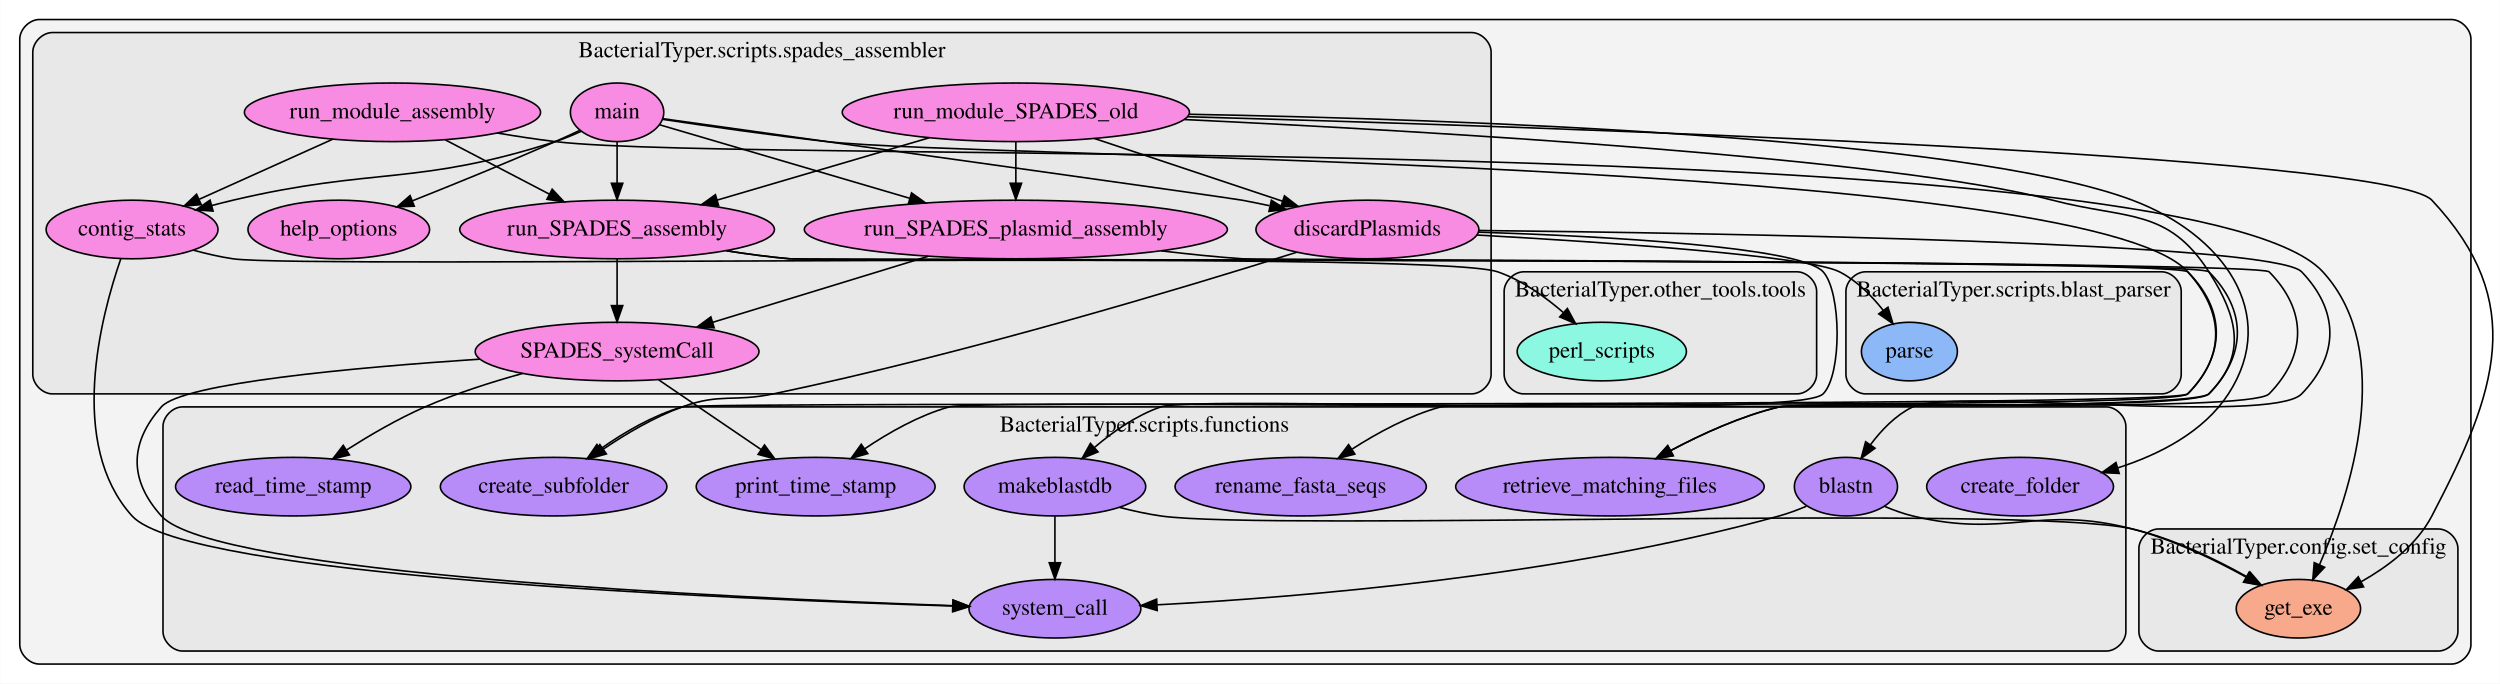
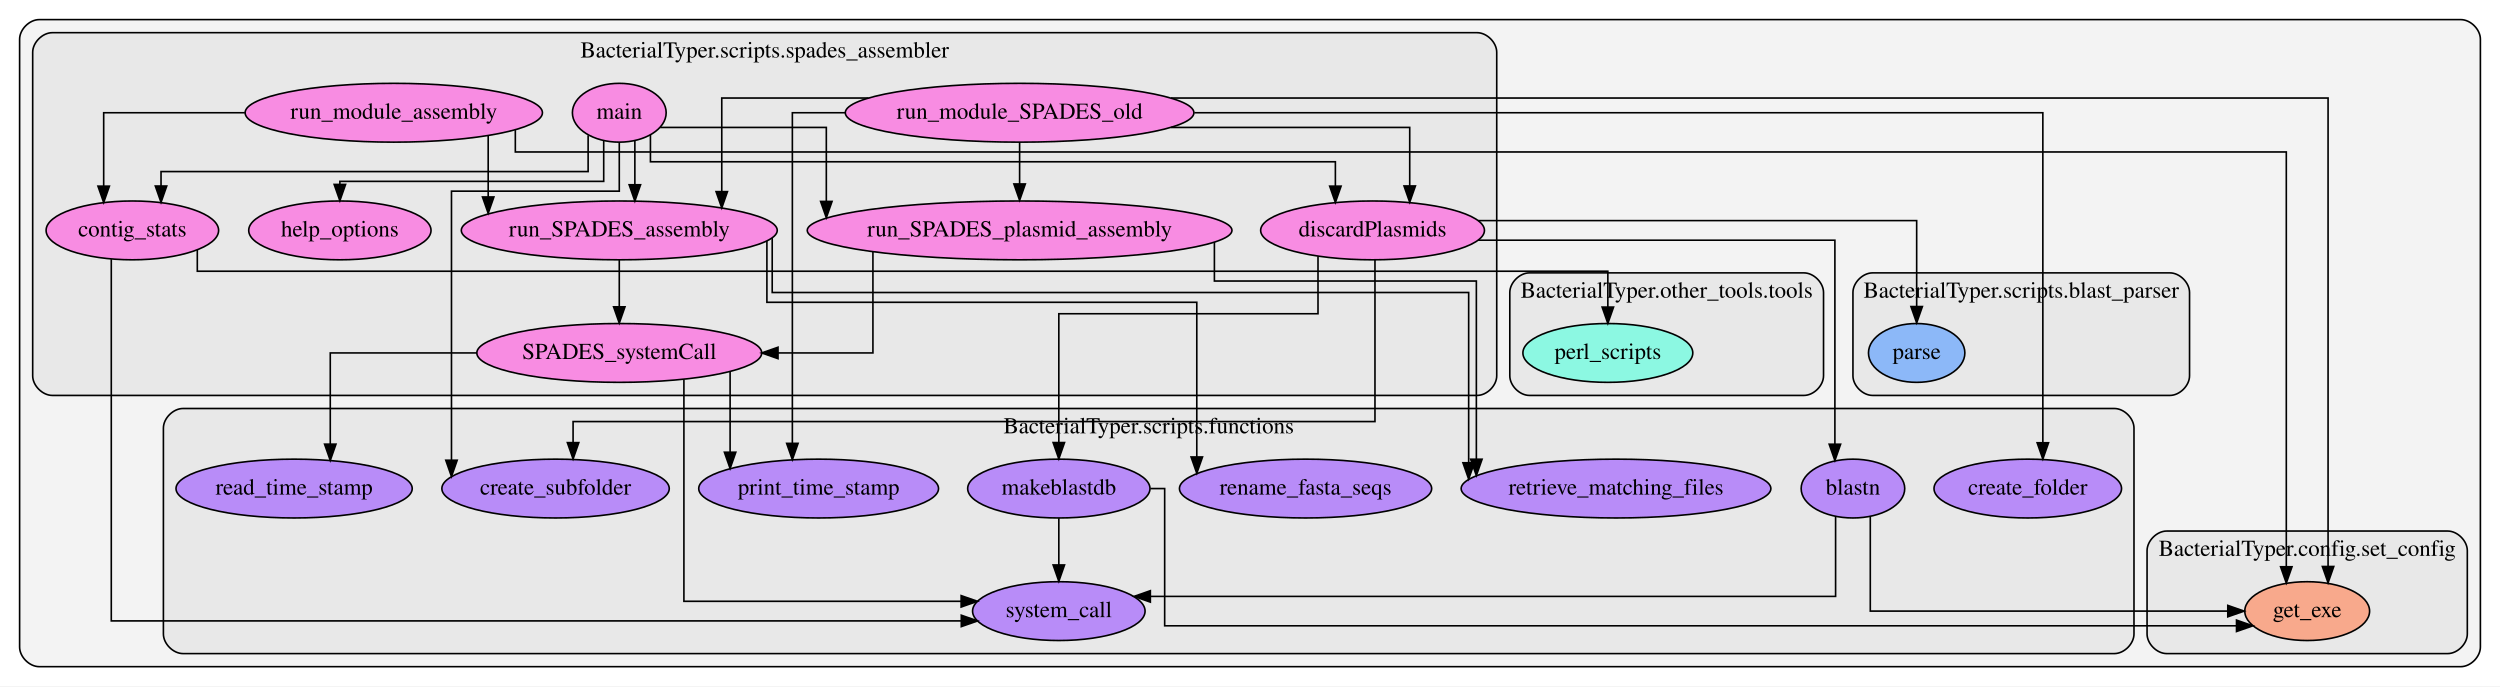
- <svg xmlns="http://www.w3.org/2000/svg" width="1536pt" height="420pt" viewBox="0.00 0.00 1535.72 420.00">
+ <svg xmlns="http://www.w3.org/2000/svg" width="1530pt" height="420pt" viewBox="0.00 0.00 1530.00 420.00">
  <g id="graph0" class="graph" transform="scale(1 1) rotate(0) translate(4 416)">
-     <polygon fill="#ffffff" stroke="transparent" points="-4,4 -4,-416 1531.72,-416 1531.72,4 -4,4" />
+     <polygon fill="#ffffff" stroke="transparent" points="-4,4 -4,-416 1526,-416 1526,4 -4,4" />
    <g id="clust1" class="cluster">
      <path fill="#808080" fill-opacity="0.094" stroke="#000000" d="M20,-8C20,-8 1502,-8 1502,-8 1508,-8 1514,-14 1514,-20 1514,-20 1514,-392 1514,-392 1514,-398 1508,-404 1502,-404 1502,-404 20,-404 20,-404 14,-404 8,-398 8,-392 8,-392 8,-20 8,-20 8,-14 14,-8 20,-8" />
    </g>
    <g id="clust2" class="cluster">
      <path fill="#808080" fill-opacity="0.094" stroke="#000000" d="M1322,-16C1322,-16 1494,-16 1494,-16 1500,-16 1506,-22 1506,-28 1506,-28 1506,-79 1506,-79 1506,-85 1500,-91 1494,-91 1494,-91 1322,-91 1322,-91 1316,-91 1310,-85 1310,-79 1310,-79 1310,-28 1310,-28 1310,-22 1316,-16 1322,-16" />
      <text text-anchor="middle" x="1408" y="-75.8" font-family="Times,serif" font-size="14.00" fill="#000000">BacterialTyper.config.set_config</text>
    </g>
    <g id="clust3" class="cluster">
      <path fill="#808080" fill-opacity="0.094" stroke="#000000" d="M932,-174C932,-174 1100,-174 1100,-174 1106,-174 1112,-180 1112,-186 1112,-186 1112,-237 1112,-237 1112,-243 1106,-249 1100,-249 1100,-249 932,-249 932,-249 926,-249 920,-243 920,-237 920,-237 920,-186 920,-186 920,-180 926,-174 932,-174" />
      <text text-anchor="middle" x="1016" y="-233.8" font-family="Times,serif" font-size="14.00" fill="#000000">BacterialTyper.other_tools.tools</text>
    </g>
    <g id="clust4" class="cluster">
      <path fill="#808080" fill-opacity="0.094" stroke="#000000" d="M1142,-174C1142,-174 1324,-174 1324,-174 1330,-174 1336,-180 1336,-186 1336,-186 1336,-237 1336,-237 1336,-243 1330,-249 1324,-249 1324,-249 1142,-249 1142,-249 1136,-249 1130,-243 1130,-237 1130,-237 1130,-186 1130,-186 1130,-180 1136,-174 1142,-174" />
      <text text-anchor="middle" x="1233" y="-233.8" font-family="Times,serif" font-size="14.00" fill="#000000">BacterialTyper.scripts.blast_parser</text>
    </g>
    <g id="clust5" class="cluster">
      <path fill="#808080" fill-opacity="0.094" stroke="#000000" d="M108,-16C108,-16 1290,-16 1290,-16 1296,-16 1302,-22 1302,-28 1302,-28 1302,-154 1302,-154 1302,-160 1296,-166 1290,-166 1290,-166 108,-166 108,-166 102,-166 96,-160 96,-154 96,-154 96,-28 96,-28 96,-22 102,-16 108,-16" />
      <text text-anchor="middle" x="699" y="-150.8" font-family="Times,serif" font-size="14.00" fill="#000000">BacterialTyper.scripts.functions</text>
    </g>
    <g id="clust6" class="cluster">
      <path fill="#808080" fill-opacity="0.094" stroke="#000000" d="M28,-174C28,-174 900,-174 900,-174 906,-174 912,-180 912,-186 912,-186 912,-384 912,-384 912,-390 906,-396 900,-396 900,-396 28,-396 28,-396 22,-396 16,-390 16,-384 16,-384 16,-186 16,-186 16,-180 22,-174 28,-174" />
      <text text-anchor="middle" x="464" y="-380.8" font-family="Times,serif" font-size="14.00" fill="#000000">BacterialTyper.scripts.spades_assembler</text>
    </g>
    <g id="node1" class="node">
      <ellipse fill="#ff8e65" fill-opacity="0.698" stroke="#000000" cx="1408" cy="-42" rx="38.194" ry="18" />
      <text text-anchor="middle" x="1408" y="-38.3" font-family="Times,serif" font-size="14.00" fill="#000000">get_exe</text>
    </g>
    <g id="node2" class="node">
      <ellipse fill="#65ffe0" fill-opacity="0.698" stroke="#000000" cx="980" cy="-200" rx="51.991" ry="18" />
      <text text-anchor="middle" x="980" y="-196.3" font-family="Times,serif" font-size="14.00" fill="#000000">perl_scripts</text>
    </g>
    <g id="node3" class="node">
      <ellipse fill="#65a3ff" fill-opacity="0.698" stroke="#000000" cx="1169" cy="-200" rx="29.497" ry="18" />
      <text text-anchor="middle" x="1169" y="-196.3" font-family="Times,serif" font-size="14.00" fill="#000000">parse</text>
    </g>
    <g id="node4" class="node">
      <ellipse fill="#a365ff" fill-opacity="0.698" stroke="#000000" cx="1130" cy="-117" rx="31.695" ry="18" />
      <text text-anchor="middle" x="1130" y="-113.3" font-family="Times,serif" font-size="14.00" fill="#000000">blastn</text>
    </g>
    <g id="edge4" class="edge">
-       <path fill="none" stroke="#000000" d="M1153.786,-104.87C1159.309,-102.533 1165.256,-100.384 1171,-99 1229.433,-84.921 1247.816,-106.075 1306,-91 1330.627,-84.62 1356.437,-72.157 1375.934,-61.397" />
-       <polygon fill="#000000" stroke="#000000" points="1377.71,-64.414 1384.691,-56.444 1374.264,-58.32 1377.71,-64.414" />
+       <path fill="none" stroke="#000000" d="M1140.616,-99.981C1140.616,-77.853 1140.616,-42 1140.616,-42 1140.616,-42 1359.406,-42 1359.406,-42" />
+       <polygon fill="#000000" stroke="#000000" points="1359.406,-45.5 1369.406,-42 1359.406,-38.5 1359.406,-45.5" />
    </g>
    <g id="node12" class="node">
      <ellipse fill="#a365ff" fill-opacity="0.698" stroke="#000000" cx="644" cy="-42" rx="52.791" ry="18" />
      <text text-anchor="middle" x="644" y="-38.3" font-family="Times,serif" font-size="14.00" fill="#000000">system_call</text>
    </g>
    <g id="edge3" class="edge">
-       <path fill="none" stroke="#000000" d="M1105.702,-104.974C1100.308,-102.69 1094.543,-100.537 1089,-99 955.978,-62.107 793.854,-48.977 706.681,-44.39" />
-       <polygon fill="#000000" stroke="#000000" points="706.849,-40.894 696.685,-43.884 706.495,-47.885 706.849,-40.894" />
+       <path fill="none" stroke="#000000" d="M1119.384,-100.003C1119.384,-80.448 1119.384,-51 1119.384,-51 1119.384,-51 700.014,-51 700.014,-51" />
+       <polygon fill="#000000" stroke="#000000" points="700.014,-47.5 690.014,-51 700.014,-54.5 700.014,-47.5" />
    </g>
    <g id="node5" class="node">
      <ellipse fill="#a365ff" fill-opacity="0.698" stroke="#000000" cx="1237" cy="-117" rx="57.391" ry="18" />
      <text text-anchor="middle" x="1237" y="-113.3" font-family="Times,serif" font-size="14.00" fill="#000000">create_folder</text>
    </g>
    <g id="node6" class="node">
      <ellipse fill="#a365ff" fill-opacity="0.698" stroke="#000000" cx="336" cy="-117" rx="69.588" ry="18" />
      <text text-anchor="middle" x="336" y="-113.3" font-family="Times,serif" font-size="14.00" fill="#000000">create_subfolder</text>
    </g>
    <g id="node7" class="node">
      <ellipse fill="#a365ff" fill-opacity="0.698" stroke="#000000" cx="644" cy="-117" rx="55.79" ry="18" />
      <text text-anchor="middle" x="644" y="-113.3" font-family="Times,serif" font-size="14.00" fill="#000000">makeblastdb</text>
    </g>
    <g id="edge2" class="edge">
-       <path fill="none" stroke="#000000" d="M683.88,-104.226C692.105,-102.082 700.77,-100.175 709,-99 774.674,-89.626 1241.417,-106.164 1306,-91 1330.931,-85.146 1356.92,-72.549 1376.424,-61.594" />
-       <polygon fill="#000000" stroke="#000000" points="1378.261,-64.575 1385.173,-56.545 1374.762,-58.512 1378.261,-64.575" />
+       <path fill="none" stroke="#000000" d="M700.04,-117C705.335,-117 708.776,-117 708.776,-117 708.776,-117 708.776,-33 708.776,-33 708.776,-33 1364.745,-33 1364.745,-33" />
+       <polygon fill="#000000" stroke="#000000" points="1364.745,-36.5 1374.745,-33 1364.745,-29.5 1364.745,-36.5" />
    </g>
    <g id="edge1" class="edge">
-       <path fill="none" stroke="#000000" d="M644,-98.845C644,-90.34 644,-80.008 644,-70.496" />
+       <path fill="none" stroke="#000000" d="M644,-98.845C644,-98.845 644,-70.248 644,-70.248" />
      <polygon fill="#000000" stroke="#000000" points="647.5,-70.248 644,-60.248 640.5,-70.248 647.5,-70.248" />
    </g>
    <g id="node8" class="node">
      <ellipse fill="#a365ff" fill-opacity="0.698" stroke="#000000" cx="497" cy="-117" rx="73.387" ry="18" />
      <text text-anchor="middle" x="497" y="-113.3" font-family="Times,serif" font-size="14.00" fill="#000000">print_time_stamp</text>
    </g>
    <g id="node9" class="node">
      <ellipse fill="#a365ff" fill-opacity="0.698" stroke="#000000" cx="176" cy="-117" rx="72.287" ry="18" />
      <text text-anchor="middle" x="176" y="-113.3" font-family="Times,serif" font-size="14.00" fill="#000000">read_time_stamp</text>
    </g>
    <g id="node10" class="node">
      <ellipse fill="#a365ff" fill-opacity="0.698" stroke="#000000" cx="795" cy="-117" rx="77.187" ry="18" />
      <text text-anchor="middle" x="795" y="-113.3" font-family="Times,serif" font-size="14.00" fill="#000000">rename_fasta_seqs</text>
    </g>
    <g id="node11" class="node">
      <ellipse fill="#a365ff" fill-opacity="0.698" stroke="#000000" cx="985" cy="-117" rx="94.783" ry="18" />
      <text text-anchor="middle" x="985" y="-113.3" font-family="Times,serif" font-size="14.00" fill="#000000">retrieve_matching_files</text>
    </g>
    <g id="node13" class="node">
      <ellipse fill="#ff65e0" fill-opacity="0.698" stroke="#000000" cx="375" cy="-200" rx="87.185" ry="18" />
      <text text-anchor="middle" x="375" y="-196.3" font-family="Times,serif" font-size="14.00" fill="#000000">SPADES_systemCall</text>
    </g>
+     <g id="edge11" class="edge">
+       <path fill="none" stroke="#000000" d="M442.824,-188.459C442.824,-188.459 442.824,-139.252 442.824,-139.252" />
+       <polygon fill="#000000" stroke="#000000" points="446.325,-139.252 442.824,-129.252 439.325,-139.252 446.325,-139.252" />
+     </g>
    <g id="edge12" class="edge">
-       <path fill="none" stroke="#000000" d="M400.575,-182.601C418.835,-170.178 443.575,-153.347 463.423,-139.843" />
-       <polygon fill="#000000" stroke="#000000" points="465.577,-142.611 471.876,-134.092 461.64,-136.823 465.577,-142.611" />
+       <path fill="none" stroke="#000000" d="M287.858,-200C243.211,-200 198.124,-200 198.124,-200 198.124,-200 198.124,-144.198 198.124,-144.198" />
+       <polygon fill="#000000" stroke="#000000" points="201.624,-144.198 198.124,-134.198 194.624,-144.198 201.624,-144.198" />
    </g>
    <g id="edge10" class="edge">
-       <path fill="none" stroke="#000000" d="M316.912,-186.535C297.477,-181.175 275.947,-174.287 257,-166 240.415,-158.746 223.107,-148.664 208.769,-139.53" />
-       <polygon fill="#000000" stroke="#000000" points="210.55,-136.513 200.258,-133.999 206.736,-142.383 210.55,-136.513" />
-     </g>
-     <g id="edge11" class="edge">
-       <path fill="none" stroke="#000000" d="M290.79,-195.355C213.124,-190.187 107.928,-180.593 95,-166 75.254,-143.711 75.061,-121.117 95,-99 127.049,-63.451 443.469,-48.672 580.865,-43.895" />
-       <polygon fill="#000000" stroke="#000000" points="581.356,-47.381 591.231,-43.542 581.117,-40.385 581.356,-47.381" />
+       <path fill="none" stroke="#000000" d="M414.55,-183.733C414.55,-144.522 414.55,-48 414.55,-48 414.55,-48 584.213,-48 584.213,-48" />
+       <polygon fill="#000000" stroke="#000000" points="584.213,-51.5 594.213,-48 584.213,-44.5 584.213,-51.5" />
    </g>
    <g id="node14" class="node">
      <ellipse fill="#ff65e0" fill-opacity="0.698" stroke="#000000" cx="77" cy="-275" rx="52.791" ry="18" />
      <text text-anchor="middle" x="77" y="-271.3" font-family="Times,serif" font-size="14.00" fill="#000000">contig_stats</text>
    </g>
    <g id="edge21" class="edge">
-       <path fill="none" stroke="#000000" d="M114.673,-262.295C122.619,-260.116 131.016,-258.177 139,-257 181.707,-250.702 875.186,-263.065 916,-249 930.905,-243.864 945.085,-233.759 956.293,-224.053" />
-       <polygon fill="#000000" stroke="#000000" points="958.856,-226.453 963.896,-217.133 954.144,-221.276 958.856,-226.453" />
+       <path fill="none" stroke="#000000" d="M116.751,-263.086C116.751,-256.647 116.751,-250 116.751,-250 116.751,-250 980,-250 980,-250 980,-250 980,-228.051 980,-228.051" />
+       <polygon fill="#000000" stroke="#000000" points="983.5,-228.051 980,-218.051 976.5,-228.051 983.5,-228.051" />
    </g>
    <g id="edge20" class="edge">
-       <path fill="none" stroke="#000000" d="M70.098,-257.039C57.845,-221.772 37.133,-143.075 77,-99 110.344,-62.136 440.772,-48.023 581.288,-43.659" />
-       <polygon fill="#000000" stroke="#000000" points="581.583,-47.152 591.472,-43.349 581.371,-40.155 581.583,-47.152" />
+       <path fill="none" stroke="#000000" d="M64.106,-257.426C64.106,-202.232 64.106,-36 64.106,-36 64.106,-36 584.308,-36 584.308,-36" />
+       <polygon fill="#000000" stroke="#000000" points="584.308,-39.5 594.308,-36 584.308,-32.5 584.308,-39.5" />
    </g>
    <g id="node15" class="node">
      <ellipse fill="#ff65e0" fill-opacity="0.698" stroke="#000000" cx="836" cy="-275" rx="68.489" ry="18" />
      <text text-anchor="middle" x="836" y="-271.3" font-family="Times,serif" font-size="14.00" fill="#000000">discardPlasmids</text>
    </g>
    <g id="edge16" class="edge">
-       <path fill="none" stroke="#000000" d="M903.266,-271.599C982.732,-267.172 1106.649,-258.829 1126,-249 1136.662,-243.585 1145.847,-234.293 1152.959,-225.247" />
-       <polygon fill="#000000" stroke="#000000" points="1155.818,-227.266 1158.89,-217.126 1150.166,-223.137 1155.818,-227.266" />
+       <path fill="none" stroke="#000000" d="M900.601,-281C997.439,-281 1169,-281 1169,-281 1169,-281 1169,-228.38 1169,-228.38" />
+       <polygon fill="#000000" stroke="#000000" points="1172.5,-228.38 1169,-218.38 1165.5,-228.38 1172.5,-228.38" />
    </g>
    <g id="edge19" class="edge">
-       <path fill="none" stroke="#000000" d="M904.467,-274.394C1052.971,-272.743 1392.791,-267.006 1410,-249 1433.031,-224.902 1433.173,-197.961 1410,-174 1391.529,-154.9 1194.882,-177.647 1171,-166 1160.574,-160.915 1151.824,-151.808 1145.121,-142.813" />
-       <polygon fill="#000000" stroke="#000000" points="1147.87,-140.633 1139.333,-134.358 1142.094,-144.587 1147.87,-140.633" />
+       <path fill="none" stroke="#000000" d="M900.56,-269C984.071,-269 1118.953,-269 1118.953,-269 1118.953,-269 1118.953,-144.141 1118.953,-144.141" />
+       <polygon fill="#000000" stroke="#000000" points="1122.453,-144.141 1118.953,-134.141 1115.453,-144.141 1122.453,-144.141" />
    </g>
    <g id="edge17" class="edge">
-       <path fill="none" stroke="#000000" d="M792.619,-261.047C724.687,-239.642 588.779,-198.603 471,-174 446.39,-168.859 438.63,-174.586 415,-166 397.916,-159.792 380.574,-149.563 366.507,-140.052" />
-       <polygon fill="#000000" stroke="#000000" points="368.409,-137.111 358.203,-134.265 364.406,-142.854 368.409,-137.111" />
+       <path fill="none" stroke="#000000" d="M837.481,-256.975C837.481,-224.156 837.481,-158 837.481,-158 837.481,-158 346.726,-158 346.726,-158 346.726,-158 346.726,-145.102 346.726,-145.102" />
+       <polygon fill="#000000" stroke="#000000" points="350.226,-145.102 346.726,-135.102 343.226,-145.103 350.226,-145.102" />
    </g>
    <g id="edge18" class="edge">
-       <path fill="none" stroke="#000000" d="M904.145,-273.383C982.435,-270.806 1101.982,-264.38 1116,-249 1127.227,-236.682 1127.669,-185.9 1116,-174 1100.166,-157.852 730.375,-173.388 709,-166 694.061,-160.836 679.767,-150.83 668.408,-141.2" />
-       <polygon fill="#000000" stroke="#000000" points="670.484,-138.362 660.687,-134.328 665.83,-143.591 670.484,-138.362" />
+       <path fill="none" stroke="#000000" d="M802.618,-259.143C802.618,-244.172 802.618,-224 802.618,-224 802.618,-224 644,-224 644,-224 644,-224 644,-145.151 644,-145.151" />
+       <polygon fill="#000000" stroke="#000000" points="647.5,-145.151 644,-135.151 640.5,-145.151 647.5,-145.151" />
    </g>
    <g id="node16" class="node">
      <ellipse fill="#ff65e0" fill-opacity="0.698" stroke="#000000" cx="204" cy="-275" rx="55.79" ry="18" />
      <text text-anchor="middle" x="204" y="-271.3" font-family="Times,serif" font-size="14.00" fill="#000000">help_options</text>
    </g>
    <g id="node17" class="node">
      <ellipse fill="#ff65e0" fill-opacity="0.698" stroke="#000000" cx="375" cy="-347" rx="28.695" ry="18" />
      <text text-anchor="middle" x="375" y="-343.3" font-family="Times,serif" font-size="14.00" fill="#000000">main</text>
    </g>
    <g id="edge22" class="edge">
-       <path fill="none" stroke="#000000" d="M402.88,-342.692C428.972,-338.76 469.062,-332.973 504,-329 596.716,-318.458 1277.491,-318.282 1340,-249 1362.33,-224.251 1363.468,-197.672 1340,-174 1330.955,-164.876 427.341,-169.574 415,-166 397.027,-160.795 379.13,-150.254 364.927,-140.278" />
-       <polygon fill="#000000" stroke="#000000" points="366.733,-137.264 356.593,-134.193 362.605,-142.917 366.733,-137.264" />
+       <path fill="none" stroke="#000000" d="M375,-328.853C375,-315.26 375,-299 375,-299 375,-299 272.307,-299 272.307,-299 272.307,-299 272.307,-134.36 272.307,-134.36" />
+       <polygon fill="#000000" stroke="#000000" points="275.808,-134.36 272.307,-124.36 268.808,-134.36 275.808,-134.36" />
    </g>
    <g id="edge26" class="edge">
-       <path fill="none" stroke="#000000" d="M352.892,-335.336C347.776,-332.975 342.282,-330.698 337,-329 251.851,-301.62 226.063,-313.496 139,-293 134.711,-291.99 130.277,-290.866 125.844,-289.687" />
-       <polygon fill="#000000" stroke="#000000" points="126.767,-286.311 116.197,-287.039 124.914,-293.061 126.767,-286.311" />
+       <path fill="none" stroke="#000000" d="M355.935,-333.184C355.935,-323.032 355.935,-311 355.935,-311 355.935,-311 94.548,-311 94.548,-311 94.548,-311 94.548,-302.156 94.548,-302.156" />
+       <polygon fill="#000000" stroke="#000000" points="98.049,-302.156 94.548,-292.156 91.049,-302.157 98.049,-302.156" />
    </g>
    <g id="edge25" class="edge">
-       <path fill="none" stroke="#000000" d="M403.117,-343.08C490.206,-330.936 750.19,-294.646 759,-293 764.482,-291.976 770.164,-290.824 775.843,-289.609" />
-       <polygon fill="#000000" stroke="#000000" points="777.005,-292.938 786.02,-287.372 775.502,-286.101 777.005,-292.938" />
+       <path fill="none" stroke="#000000" d="M394.065,-333.404C394.065,-325.467 394.065,-317 394.065,-317 394.065,-317 813.252,-317 813.252,-317 813.252,-317 813.252,-302.083 813.252,-302.083" />
+       <polygon fill="#000000" stroke="#000000" points="816.752,-302.083 813.252,-292.083 809.752,-302.083 816.752,-302.083" />
    </g>
    <g id="edge27" class="edge">
-       <path fill="none" stroke="#000000" d="M352.189,-335.938C347.207,-333.594 341.945,-331.173 337,-329 308.07,-316.287 275.169,-302.92 249.329,-292.666" />
-       <polygon fill="#000000" stroke="#000000" points="250.38,-289.318 239.794,-288.896 247.806,-295.827 250.38,-289.318" />
+       <path fill="none" stroke="#000000" d="M365.467,-329.917C365.467,-318.289 365.467,-305 365.467,-305 365.467,-305 204,-305 204,-305 204,-305 204,-303.143 204,-303.143" />
+       <polygon fill="#000000" stroke="#000000" points="207.5,-303.143 204,-293.143 200.5,-303.143 207.5,-303.143" />
    </g>
    <g id="node18" class="node">
      <ellipse fill="#ff65e0" fill-opacity="0.698" stroke="#000000" cx="375" cy="-275" rx="96.683" ry="18" />
      <text text-anchor="middle" x="375" y="-271.3" font-family="Times,serif" font-size="14.00" fill="#000000">run_SPADES_assembly</text>
    </g>
    <g id="edge24" class="edge">
-       <path fill="none" stroke="#000000" d="M375,-328.831C375,-321.131 375,-311.974 375,-303.417" />
-       <polygon fill="#000000" stroke="#000000" points="378.5,-303.413 375,-293.413 371.5,-303.413 378.5,-303.413" />
+       <path fill="none" stroke="#000000" d="M384.533,-329.937C384.533,-329.937 384.533,-302.945 384.533,-302.945" />
+       <polygon fill="#000000" stroke="#000000" points="388.033,-302.945 384.533,-292.945 381.033,-302.945 388.033,-302.945" />
    </g>
    <g id="node19" class="node">
      <ellipse fill="#ff65e0" fill-opacity="0.698" stroke="#000000" cx="620" cy="-275" rx="129.977" ry="18" />
      <text text-anchor="middle" x="620" y="-271.3" font-family="Times,serif" font-size="14.00" fill="#000000">run_SPADES_plasmid_assembly</text>
    </g>
    <g id="edge23" class="edge">
-       <path fill="none" stroke="#000000" d="M401.219,-339.295C437.558,-328.616 504.433,-308.963 554.718,-294.185" />
-       <polygon fill="#000000" stroke="#000000" points="555.932,-297.476 564.54,-291.298 553.958,-290.76 555.932,-297.476" />
+       <path fill="none" stroke="#000000" d="M400.034,-338C436.961,-338 501.711,-338 501.711,-338 501.711,-338 501.711,-292.725 501.711,-292.725" />
+       <polygon fill="#000000" stroke="#000000" points="505.211,-292.725 501.711,-282.725 498.211,-292.725 505.211,-292.725" />
    </g>
    <g id="edge7" class="edge">
-       <path fill="none" stroke="#000000" d="M442.081,-261.956C454.952,-259.923 468.357,-258.125 481,-257 492.884,-255.942 1331.603,-257.476 1340,-249 1363.46,-225.32 1363.364,-197.775 1340,-174 1331.062,-164.905 893.298,-169.373 881,-166 861.744,-160.719 842.251,-150.137 826.703,-140.155" />
-       <polygon fill="#000000" stroke="#000000" points="828.301,-137.014 818.036,-134.391 824.425,-142.843 828.301,-137.014" />
+       <path fill="none" stroke="#000000" d="M465.342,-268.508C465.342,-256.268 465.342,-231 465.342,-231 465.342,-231 728.434,-231 728.434,-231 728.434,-231 728.434,-136.329 728.434,-136.329" />
+       <polygon fill="#000000" stroke="#000000" points="731.934,-136.329 728.434,-126.329 724.934,-136.329 731.934,-136.329" />
    </g>
    <g id="edge8" class="edge">
-       <path fill="none" stroke="#000000" d="M442.081,-261.954C454.951,-259.921 468.357,-258.124 481,-257 493.064,-255.927 1344.475,-257.603 1353,-249 1376.462,-225.322 1376.21,-197.924 1353,-174 1342.783,-163.468 1103.269,-169.421 1089,-166 1065.815,-160.442 1041.623,-149.402 1022.412,-139.206" />
-       <polygon fill="#000000" stroke="#000000" points="1023.863,-136.011 1013.408,-134.297 1020.512,-142.157 1023.863,-136.011" />
+       <path fill="none" stroke="#000000" d="M468.592,-270.341C468.592,-260.193 468.592,-237 468.592,-237 468.592,-237 894.82,-237 894.82,-237 894.82,-237 894.82,-132.788 894.82,-132.788" />
+       <polygon fill="#000000" stroke="#000000" points="898.32,-132.788 894.82,-122.788 891.32,-132.788 898.32,-132.788" />
    </g>
    <g id="edge9" class="edge">
-       <path fill="none" stroke="#000000" d="M375,-256.845C375,-248.34 375,-238.008 375,-228.496" />
+       <path fill="none" stroke="#000000" d="M375,-256.845C375,-256.845 375,-228.248 375,-228.248" />
      <polygon fill="#000000" stroke="#000000" points="378.5,-228.248 375,-218.248 371.5,-228.248 378.5,-228.248" />
    </g>
    <g id="edge5" class="edge">
-       <path fill="none" stroke="#000000" d="M709.201,-261.893C725.724,-259.908 742.859,-258.144 759,-257 767.743,-256.381 1383.842,-255.237 1390,-249 1413.42,-225.281 1413.255,-197.881 1390,-174 1378.33,-162.015 1105.274,-169.87 1089,-166 1065.805,-160.485 1041.612,-149.448 1022.403,-139.243" />
-       <polygon fill="#000000" stroke="#000000" points="1023.854,-136.048 1013.4,-134.328 1020.5,-142.192 1023.854,-136.048" />
+       <path fill="none" stroke="#000000" d="M739.211,-267.81C739.211,-258.652 739.211,-244 739.211,-244 739.211,-244 899.532,-244 899.532,-244 899.532,-244 899.532,-134.944 899.532,-134.944" />
+       <polygon fill="#000000" stroke="#000000" points="903.032,-134.944 899.532,-124.944 896.032,-134.945 903.032,-134.944" />
    </g>
    <g id="edge6" class="edge">
-       <path fill="none" stroke="#000000" d="M566.234,-258.541C527.065,-246.55 474.034,-230.316 433.752,-217.985" />
-       <polygon fill="#000000" stroke="#000000" points="434.649,-214.6 424.063,-215.019 432.6,-221.293 434.649,-214.6" />
+       <path fill="none" stroke="#000000" d="M530.227,-261.936C530.227,-240.448 530.227,-200 530.227,-200 530.227,-200 472.142,-200 472.142,-200" />
+       <polygon fill="#000000" stroke="#000000" points="472.142,-196.5 462.142,-200 472.142,-203.5 472.142,-196.5" />
    </g>
    <g id="node20" class="node">
      <ellipse fill="#ff65e0" fill-opacity="0.698" stroke="#000000" cx="620" cy="-347" rx="106.681" ry="18" />
      <text text-anchor="middle" x="620" y="-343.3" font-family="Times,serif" font-size="14.00" fill="#000000">run_module_SPADES_old</text>
    </g>
+     <g id="edge32" class="edge">
+       <path fill="none" stroke="#000000" d="M712.642,-356C923.433,-356 1420.782,-356 1420.782,-356 1420.782,-356 1420.782,-69.329 1420.782,-69.329" />
+       <polygon fill="#000000" stroke="#000000" points="1424.282,-69.329 1420.782,-59.329 1417.282,-69.329 1424.282,-69.329" />
+     </g>
+     <g id="edge30" class="edge">
+       <path fill="none" stroke="#000000" d="M726.94,-347C905.796,-347 1246.221,-347 1246.221,-347 1246.221,-347 1246.221,-145.048 1246.221,-145.048" />
+       <polygon fill="#000000" stroke="#000000" points="1249.721,-145.048 1246.221,-135.048 1242.721,-145.048 1249.721,-145.048" />
+     </g>
+     <g id="edge31" class="edge">
+       <path fill="none" stroke="#000000" d="M513.182,-347C494.508,-347 480.926,-347 480.926,-347 480.926,-347 480.926,-144.666 480.926,-144.666" />
+       <polygon fill="#000000" stroke="#000000" points="484.427,-144.666 480.926,-134.666 477.427,-144.666 484.427,-144.666" />
+     </g>
+     <g id="edge28" class="edge">
+       <path fill="none" stroke="#000000" d="M712.648,-338C779.758,-338 858.748,-338 858.748,-338 858.748,-338 858.748,-302.215 858.748,-302.215" />
+       <polygon fill="#000000" stroke="#000000" points="862.248,-302.215 858.748,-292.215 855.248,-302.215 862.248,-302.215" />
+     </g>
    <g id="edge33" class="edge">
-       <path fill="none" stroke="#000000" d="M725.5,-344.265C951.525,-337.889 1464.187,-320.465 1490,-293 1549.05,-230.172 1529.944,-175.412 1490,-99 1480.716,-81.239 1463.097,-67.896 1446.564,-58.602" />
-       <polygon fill="#000000" stroke="#000000" points="1448.028,-55.418 1437.55,-53.854 1444.766,-61.611 1448.028,-55.418" />
-     </g>
-     <g id="edge31" class="edge">
-       <path fill="none" stroke="#000000" d="M726.506,-345.793C892.061,-342.716 1202.845,-331.789 1306,-293 1361.255,-272.223 1397.15,-223.51 1365,-174 1349.787,-150.572 1322.468,-136.693 1296.964,-128.511" />
-       <polygon fill="#000000" stroke="#000000" points="1297.89,-125.135 1287.308,-125.645 1295.899,-131.845 1297.89,-125.135" />
-     </g>
-     <g id="edge30" class="edge">
-       <path fill="none" stroke="#000000" d="M723.471,-342.557C877.413,-335.212 1159.122,-318.741 1257,-293 1302.391,-281.063 1327.652,-288.501 1353,-249 1371.002,-220.946 1376.448,-197.692 1353,-174 1337.875,-158.718 599.696,-171.828 579,-166 560.451,-160.777 541.847,-150.201 527.06,-140.207" />
-       <polygon fill="#000000" stroke="#000000" points="529.021,-137.307 518.823,-134.434 525.004,-143.04 529.021,-137.307" />
-     </g>
-     <g id="edge28" class="edge">
-       <path fill="none" stroke="#000000" d="M668.206,-330.931C702.528,-319.49 748.616,-304.128 783.806,-292.398" />
-       <polygon fill="#000000" stroke="#000000" points="785.043,-295.675 793.423,-289.192 782.829,-289.034 785.043,-295.675" />
-     </g>
-     <g id="edge32" class="edge">
-       <path fill="none" stroke="#000000" d="M566.839,-331.377C528.484,-320.106 476.608,-304.86 436.471,-293.065" />
-       <polygon fill="#000000" stroke="#000000" points="437.378,-289.683 426.797,-290.222 435.404,-296.399 437.378,-289.683" />
+       <path fill="none" stroke="#000000" d="M527.525,-356C482.404,-356 437.719,-356 437.719,-356 437.719,-356 437.719,-298.74 437.719,-298.74" />
+       <polygon fill="#000000" stroke="#000000" points="441.219,-298.74 437.719,-288.74 434.219,-298.741 441.219,-298.74" />
    </g>
    <g id="edge29" class="edge">
-       <path fill="none" stroke="#000000" d="M620,-328.831C620,-321.131 620,-311.974 620,-303.417" />
+       <path fill="none" stroke="#000000" d="M620,-328.831C620,-328.831 620,-303.413 620,-303.413" />
      <polygon fill="#000000" stroke="#000000" points="623.5,-303.413 620,-293.413 616.5,-303.413 623.5,-303.413" />
    </g>
    <g id="node21" class="node">
      <ellipse fill="#ff65e0" fill-opacity="0.698" stroke="#000000" cx="237" cy="-347" rx="90.984" ry="18" />
      <text text-anchor="middle" x="237" y="-343.3" font-family="Times,serif" font-size="14.00" fill="#000000">run_module_assembly</text>
    </g>
+     <g id="edge14" class="edge">
+       <path fill="none" stroke="#000000" d="M311.381,-336.403C311.381,-329.974 311.381,-323 311.381,-323 311.381,-323 1395.218,-323 1395.218,-323 1395.218,-323 1395.218,-69.155 1395.218,-69.155" />
+       <polygon fill="#000000" stroke="#000000" points="1398.718,-69.155 1395.218,-59.155 1391.718,-69.155 1398.718,-69.155" />
+     </g>
+     <g id="edge13" class="edge">
+       <path fill="none" stroke="#000000" d="M145.885,-347C102.292,-347 59.452,-347 59.452,-347 59.452,-347 59.452,-302.063 59.452,-302.063" />
+       <polygon fill="#000000" stroke="#000000" points="62.952,-302.063 59.452,-292.063 55.952,-302.063 62.952,-302.063" />
+     </g>
    <g id="edge15" class="edge">
-       <path fill="none" stroke="#000000" d="M301.387,-334.28C313.196,-332.27 325.442,-330.397 337,-329 457.12,-314.485 1341.204,-338.157 1423,-249 1468.292,-199.632 1439.878,-112.778 1420.933,-68.934" />
-       <polygon fill="#000000" stroke="#000000" points="1424.108,-67.461 1416.833,-59.759 1417.717,-70.317 1424.108,-67.461" />
-     </g>
-     <g id="edge13" class="edge">
-       <path fill="none" stroke="#000000" d="M200.293,-330.482C175.832,-319.474 143.643,-304.99 118.29,-293.58" />
-       <polygon fill="#000000" stroke="#000000" points="119.493,-290.284 108.938,-289.372 116.621,-296.667 119.493,-290.284" />
-     </g>
-     <g id="edge14" class="edge">
-       <path fill="none" stroke="#000000" d="M269.355,-330.119C288.422,-320.171 312.749,-307.479 333.252,-296.782" />
-       <polygon fill="#000000" stroke="#000000" points="335.123,-299.753 342.37,-292.024 331.885,-293.547 335.123,-299.753" />
+       <path fill="none" stroke="#000000" d="M294.77,-332.775C294.77,-332.775 294.77,-295.462 294.77,-295.462" />
+       <polygon fill="#000000" stroke="#000000" points="298.27,-295.462 294.77,-285.462 291.27,-295.462 298.27,-295.462" />
    </g>
  </g>
</svg>
